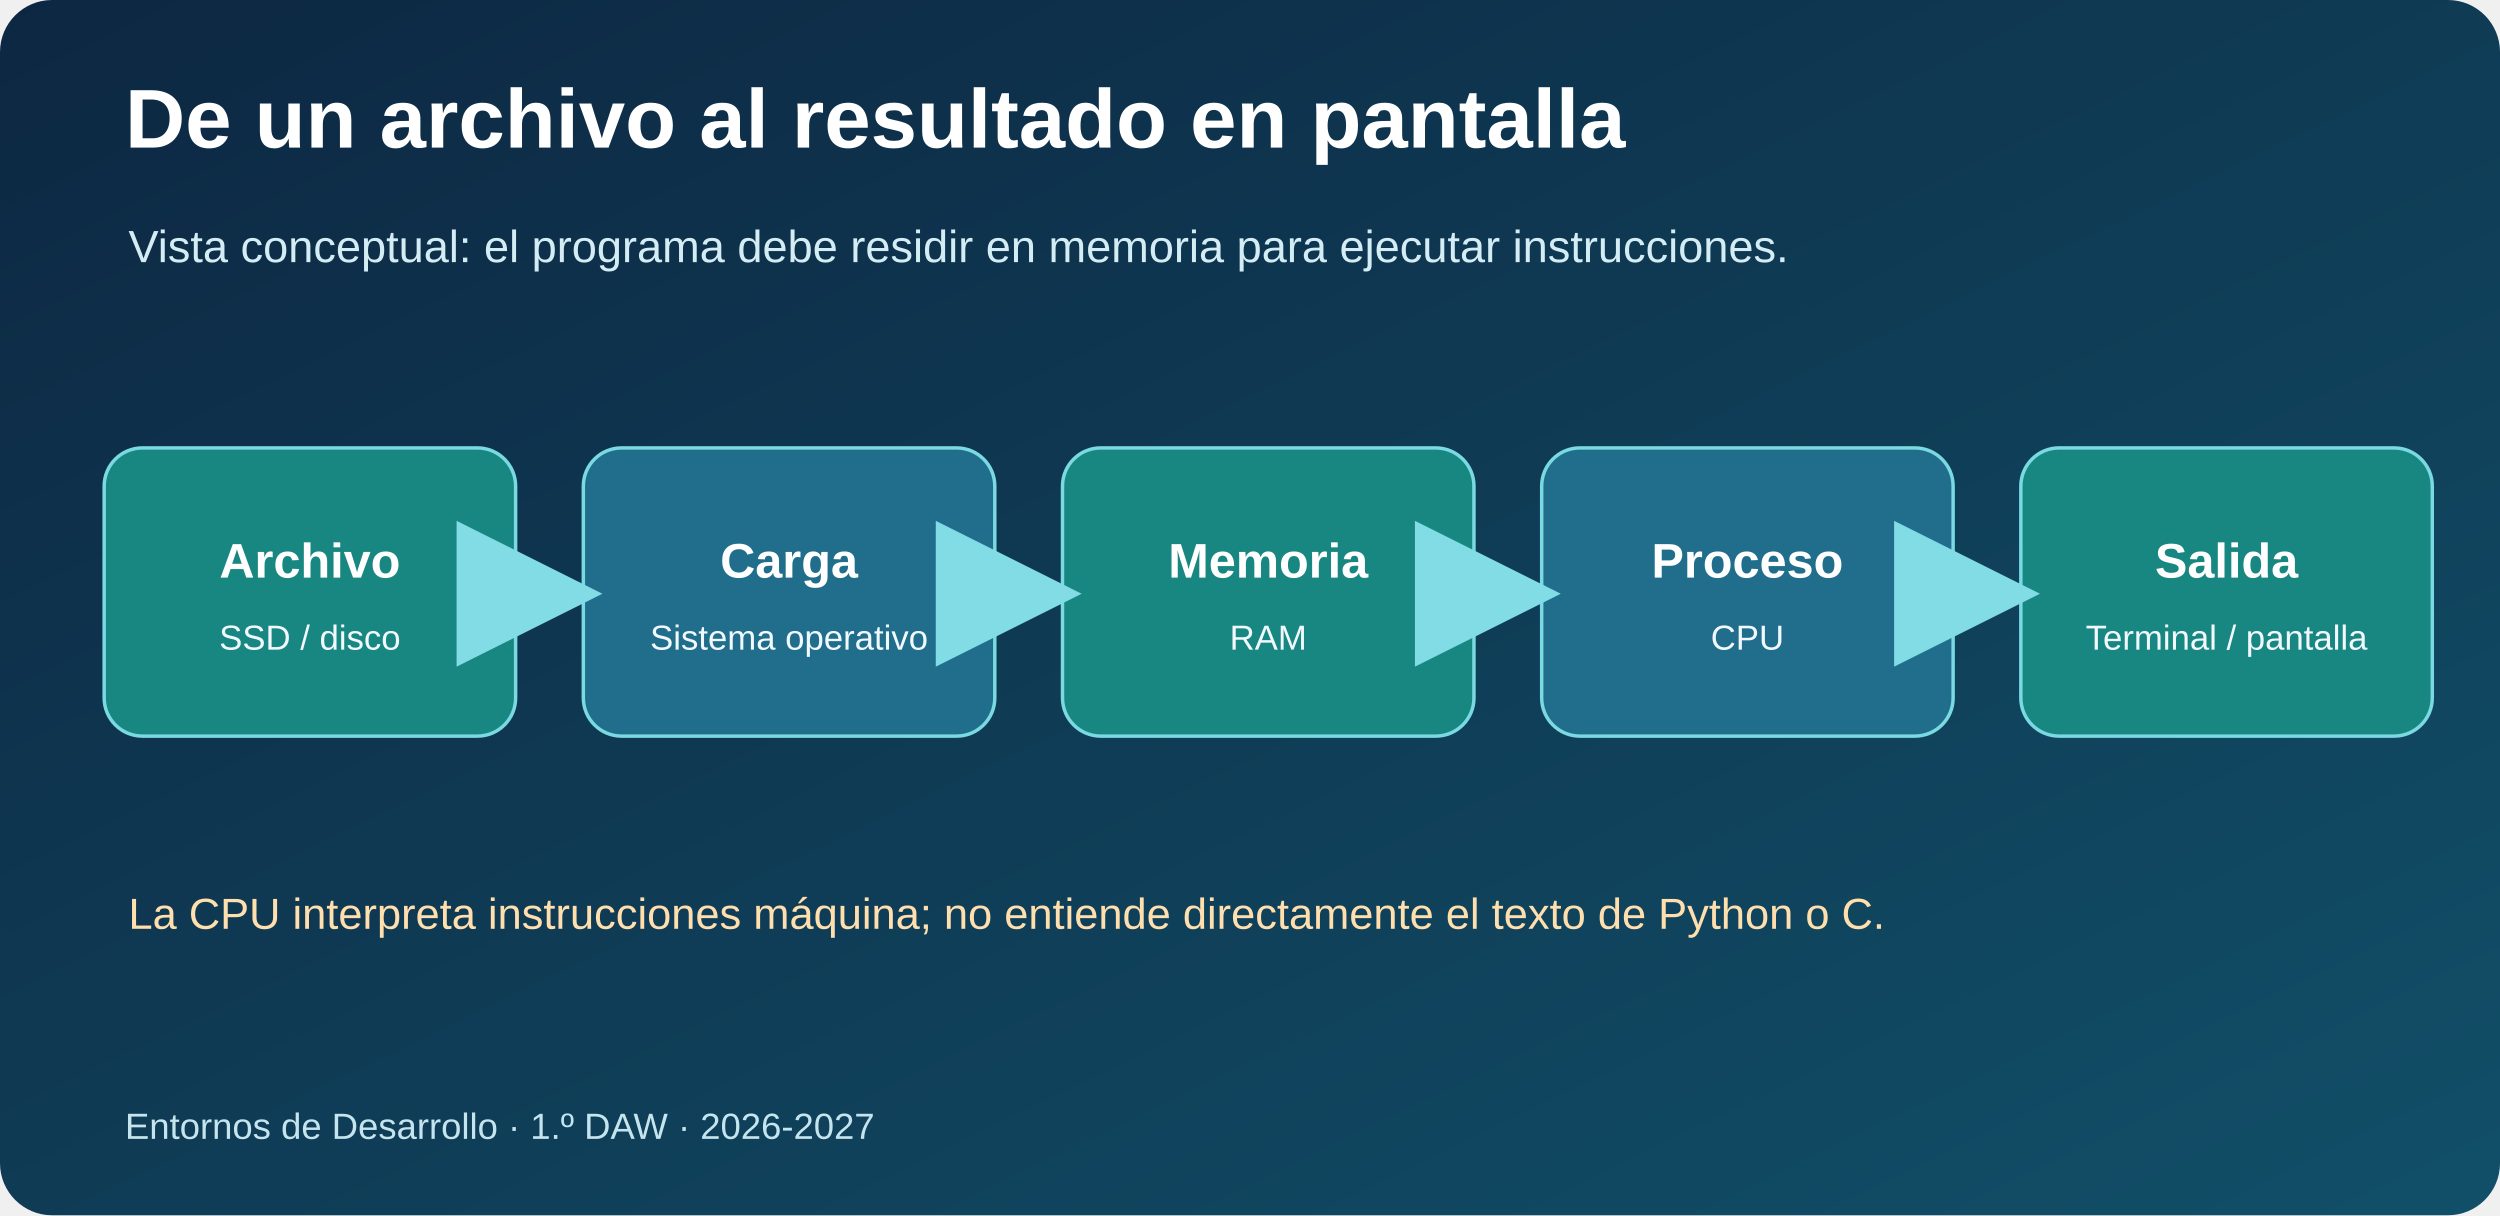
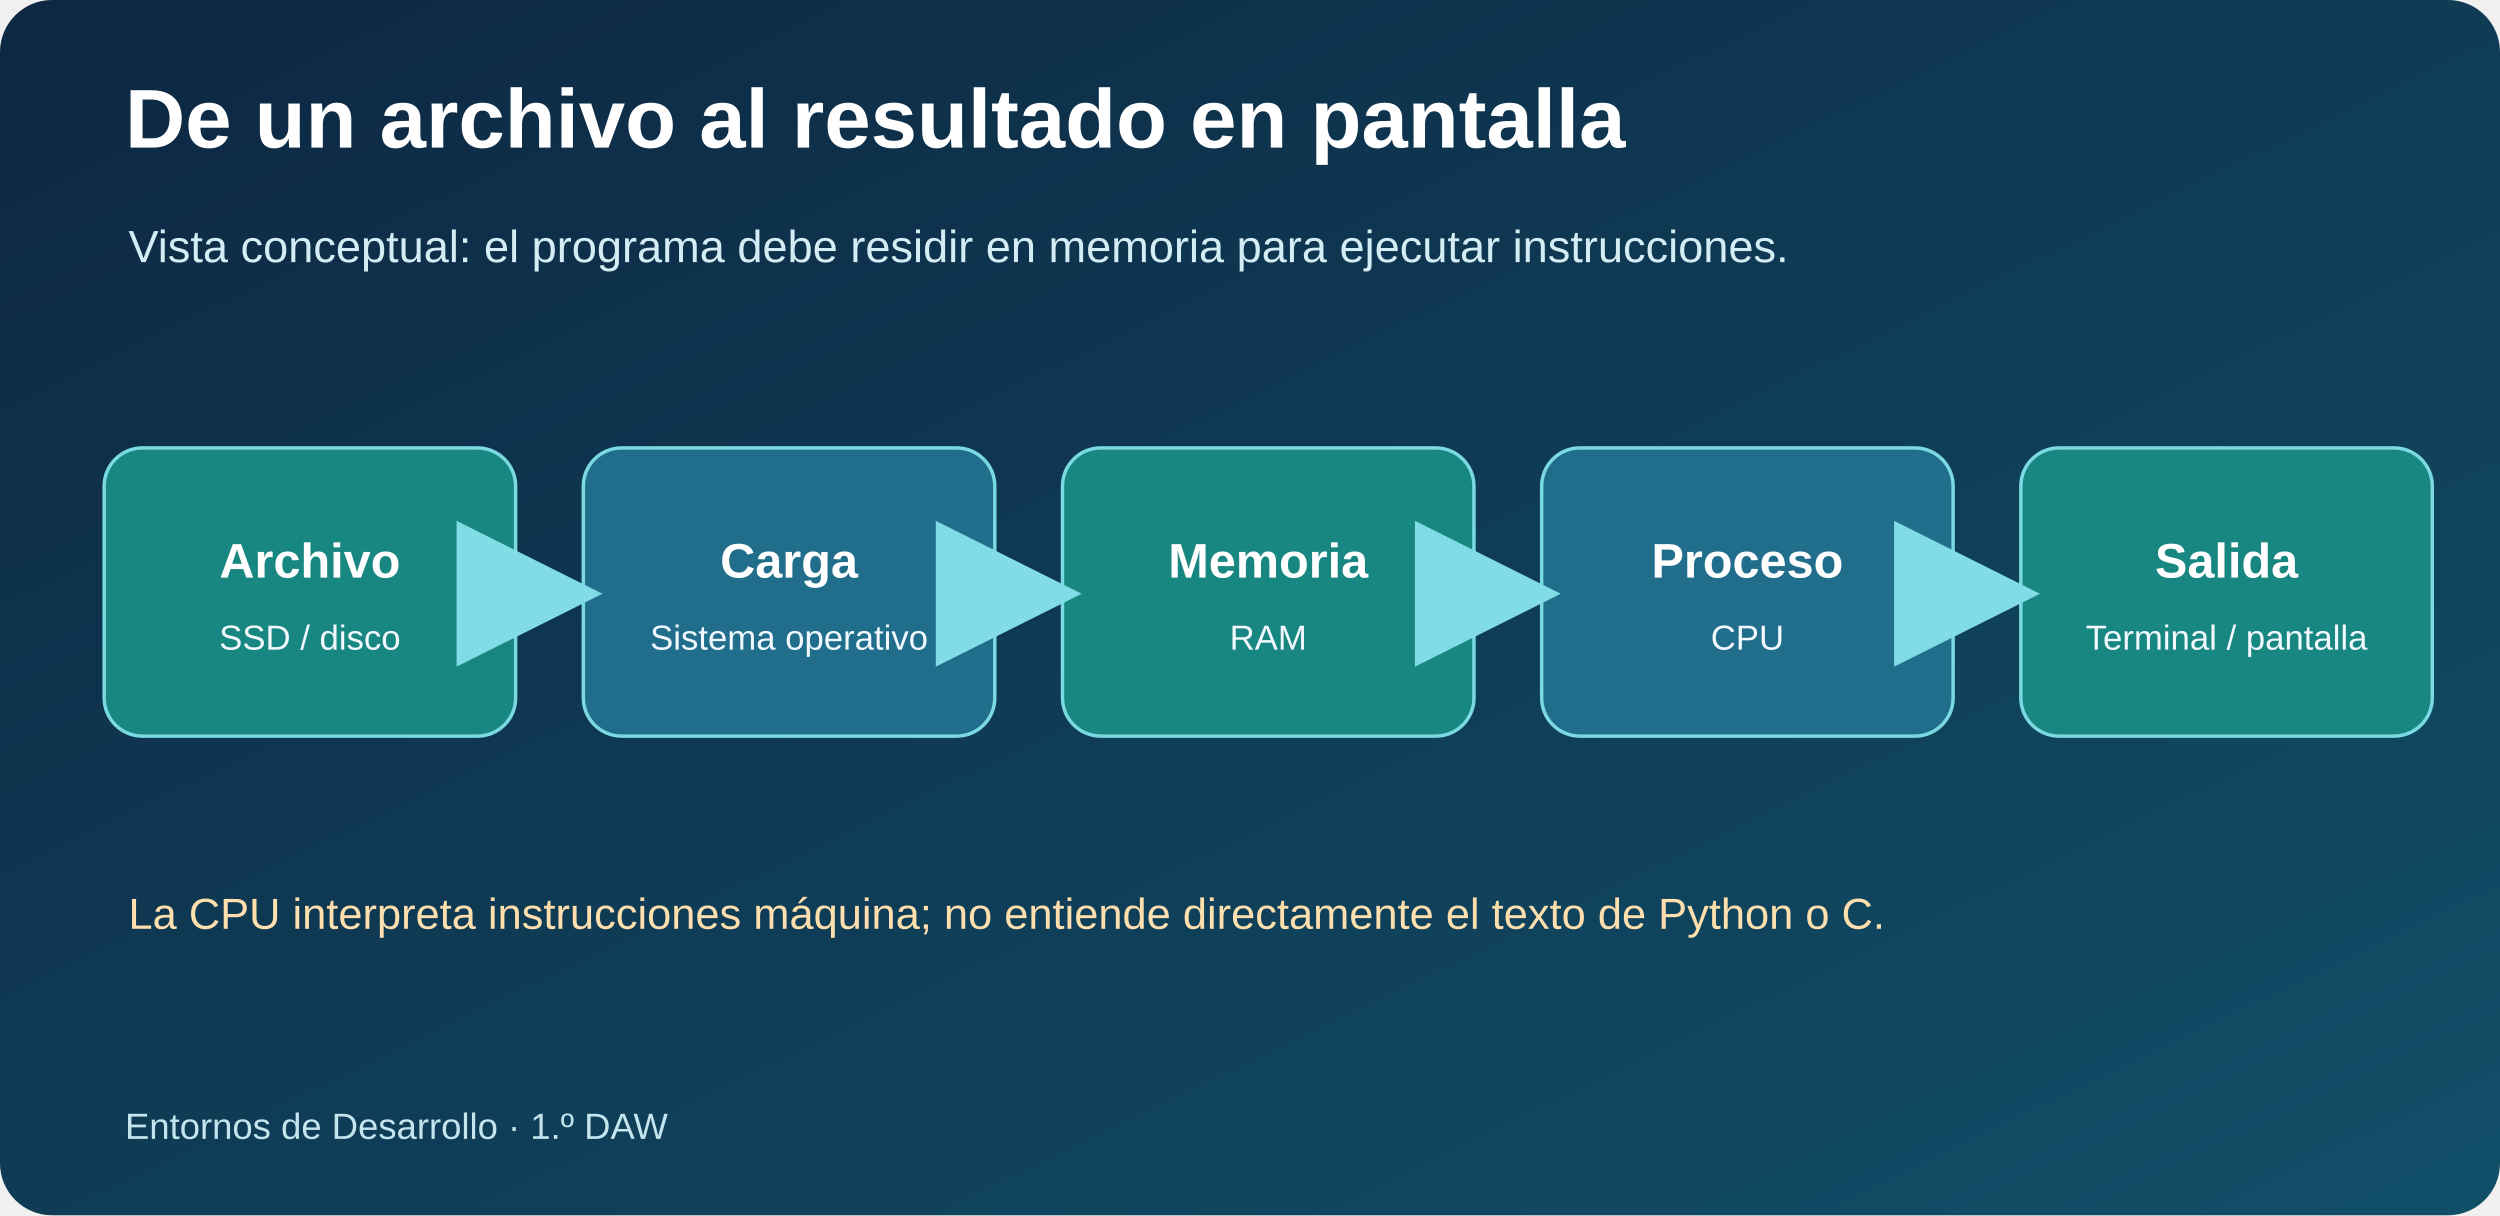
<svg xmlns="http://www.w3.org/2000/svg" width="1440" height="700" viewBox="0 0 1440 700" role="img" aria-label="De un archivo al resultado en pantalla">
  <defs>
    <linearGradient id="bg" x2="1" y2="1">
      <stop stop-color="#0d2742" />
      <stop offset="1" stop-color="#114f68" />
    </linearGradient>
    <marker id="arrow" markerWidth="12" markerHeight="12" refX="10" refY="6" orient="auto">
      <path d="M0 0 L12 6 L0 12Z" fill="#81dce6" />
    </marker>
  </defs>
  <rect width="1440" height="700" rx="30" fill="url(#bg)" />
  <text x="72" y="85" font-size="48" fill="#ffffff" font-weight="800" font-family="Arial,sans-serif">De un archivo al resultado en pantalla</text>
  <text x="74" y="151" font-size="26" fill="#d4edf5" font-family="Arial,sans-serif">Vista conceptual: el programa debe residir en memoria para ejecutar instrucciones.</text>
  <rect x="60" y="258" width="237" height="166" rx="22" fill="#198781" stroke="#7ad9e1" stroke-width="2" />
  <text x="178.5" y="332.7" text-anchor="middle" font-size="28" font-weight="750" fill="#fff" font-family="Arial,sans-serif">Archivo</text>
  <text x="178.5" y="374.2" text-anchor="middle" font-size="20" fill="#f1f9ff" font-family="Arial,sans-serif">SSD / disco</text>
  <rect x="336" y="258" width="237" height="166" rx="22" fill="#206e8b" stroke="#7ad9e1" stroke-width="2" />
  <text x="454.5" y="332.7" text-anchor="middle" font-size="28" font-weight="750" fill="#fff" font-family="Arial,sans-serif">Carga</text>
  <text x="454.5" y="374.2" text-anchor="middle" font-size="20" fill="#f1f9ff" font-family="Arial,sans-serif">Sistema operativo</text>
  <rect x="612" y="258" width="237" height="166" rx="22" fill="#198781" stroke="#7ad9e1" stroke-width="2" />
  <text x="730.5" y="332.7" text-anchor="middle" font-size="28" font-weight="750" fill="#fff" font-family="Arial,sans-serif">Memoria</text>
  <text x="730.5" y="374.2" text-anchor="middle" font-size="20" fill="#f1f9ff" font-family="Arial,sans-serif">RAM</text>
  <rect x="888" y="258" width="237" height="166" rx="22" fill="#206e8b" stroke="#7ad9e1" stroke-width="2" />
  <text x="1006.5" y="332.7" text-anchor="middle" font-size="28" font-weight="750" fill="#fff" font-family="Arial,sans-serif">Proceso</text>
  <text x="1006.5" y="374.2" text-anchor="middle" font-size="20" fill="#f1f9ff" font-family="Arial,sans-serif">CPU</text>
  <rect x="1164" y="258" width="237" height="166" rx="22" fill="#198781" stroke="#7ad9e1" stroke-width="2" />
  <text x="1282.5" y="332.7" text-anchor="middle" font-size="28" font-weight="750" fill="#fff" font-family="Arial,sans-serif">Salida</text>
  <text x="1282.5" y="374.2" text-anchor="middle" font-size="20" fill="#f1f9ff" font-family="Arial,sans-serif">Terminal / pantalla</text>
  <line x1="299" y1="342" x2="333" y2="342" stroke="#81dce6" stroke-width="7" marker-end="url(#arrow)" />
  <line x1="575" y1="342" x2="609" y2="342" stroke="#81dce6" stroke-width="7" marker-end="url(#arrow)" />
  <line x1="851" y1="342" x2="885" y2="342" stroke="#81dce6" stroke-width="7" marker-end="url(#arrow)" />
  <line x1="1127" y1="342" x2="1161" y2="342" stroke="#81dce6" stroke-width="7" marker-end="url(#arrow)" />
  <text x="74" y="535" font-size="25" fill="#ffdfad" font-family="Arial,sans-serif">La CPU interpreta instrucciones máquina; no entiende directamente el texto de Python o C.</text>
-   <text x="72" y="656" font-size="21" fill="#c5e5ee" font-family="Arial,sans-serif">Entornos de Desarrollo · 1.º DAW · 2026-2027</text>
+   <text x="72" y="656" font-size="21" fill="#c5e5ee" font-family="Arial,sans-serif">Entornos de Desarrollo · 1.º DAW</text>
</svg>
